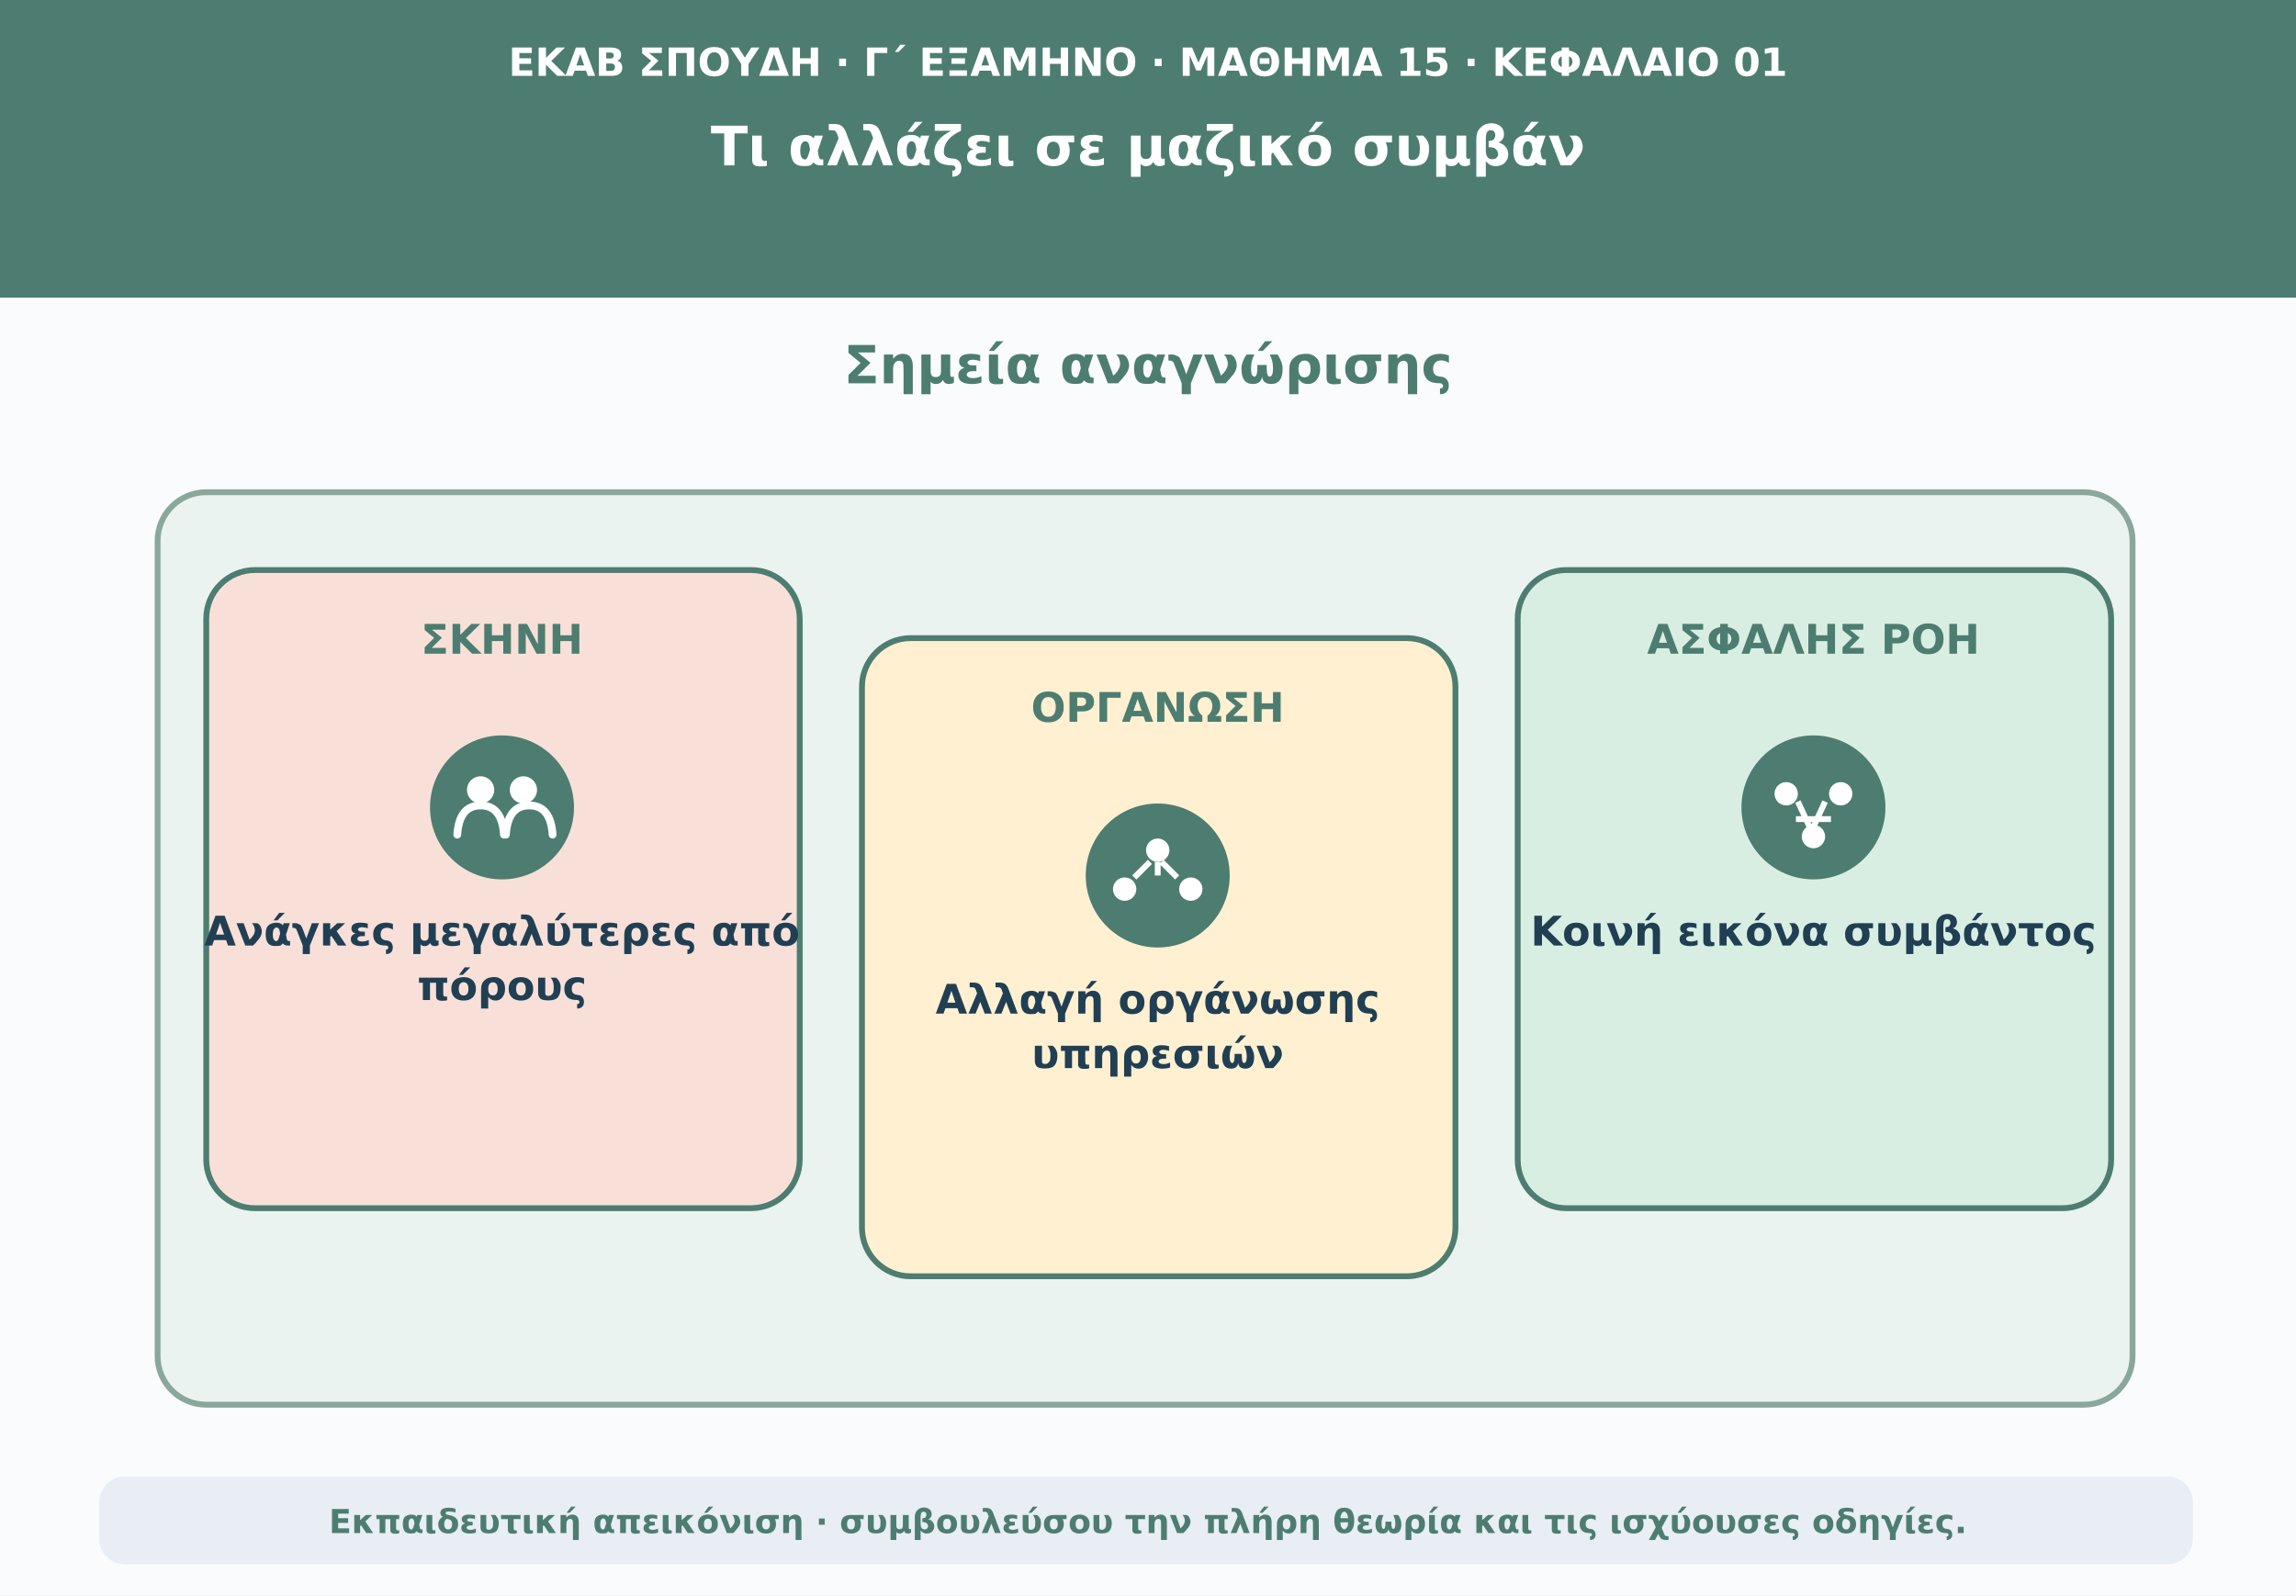
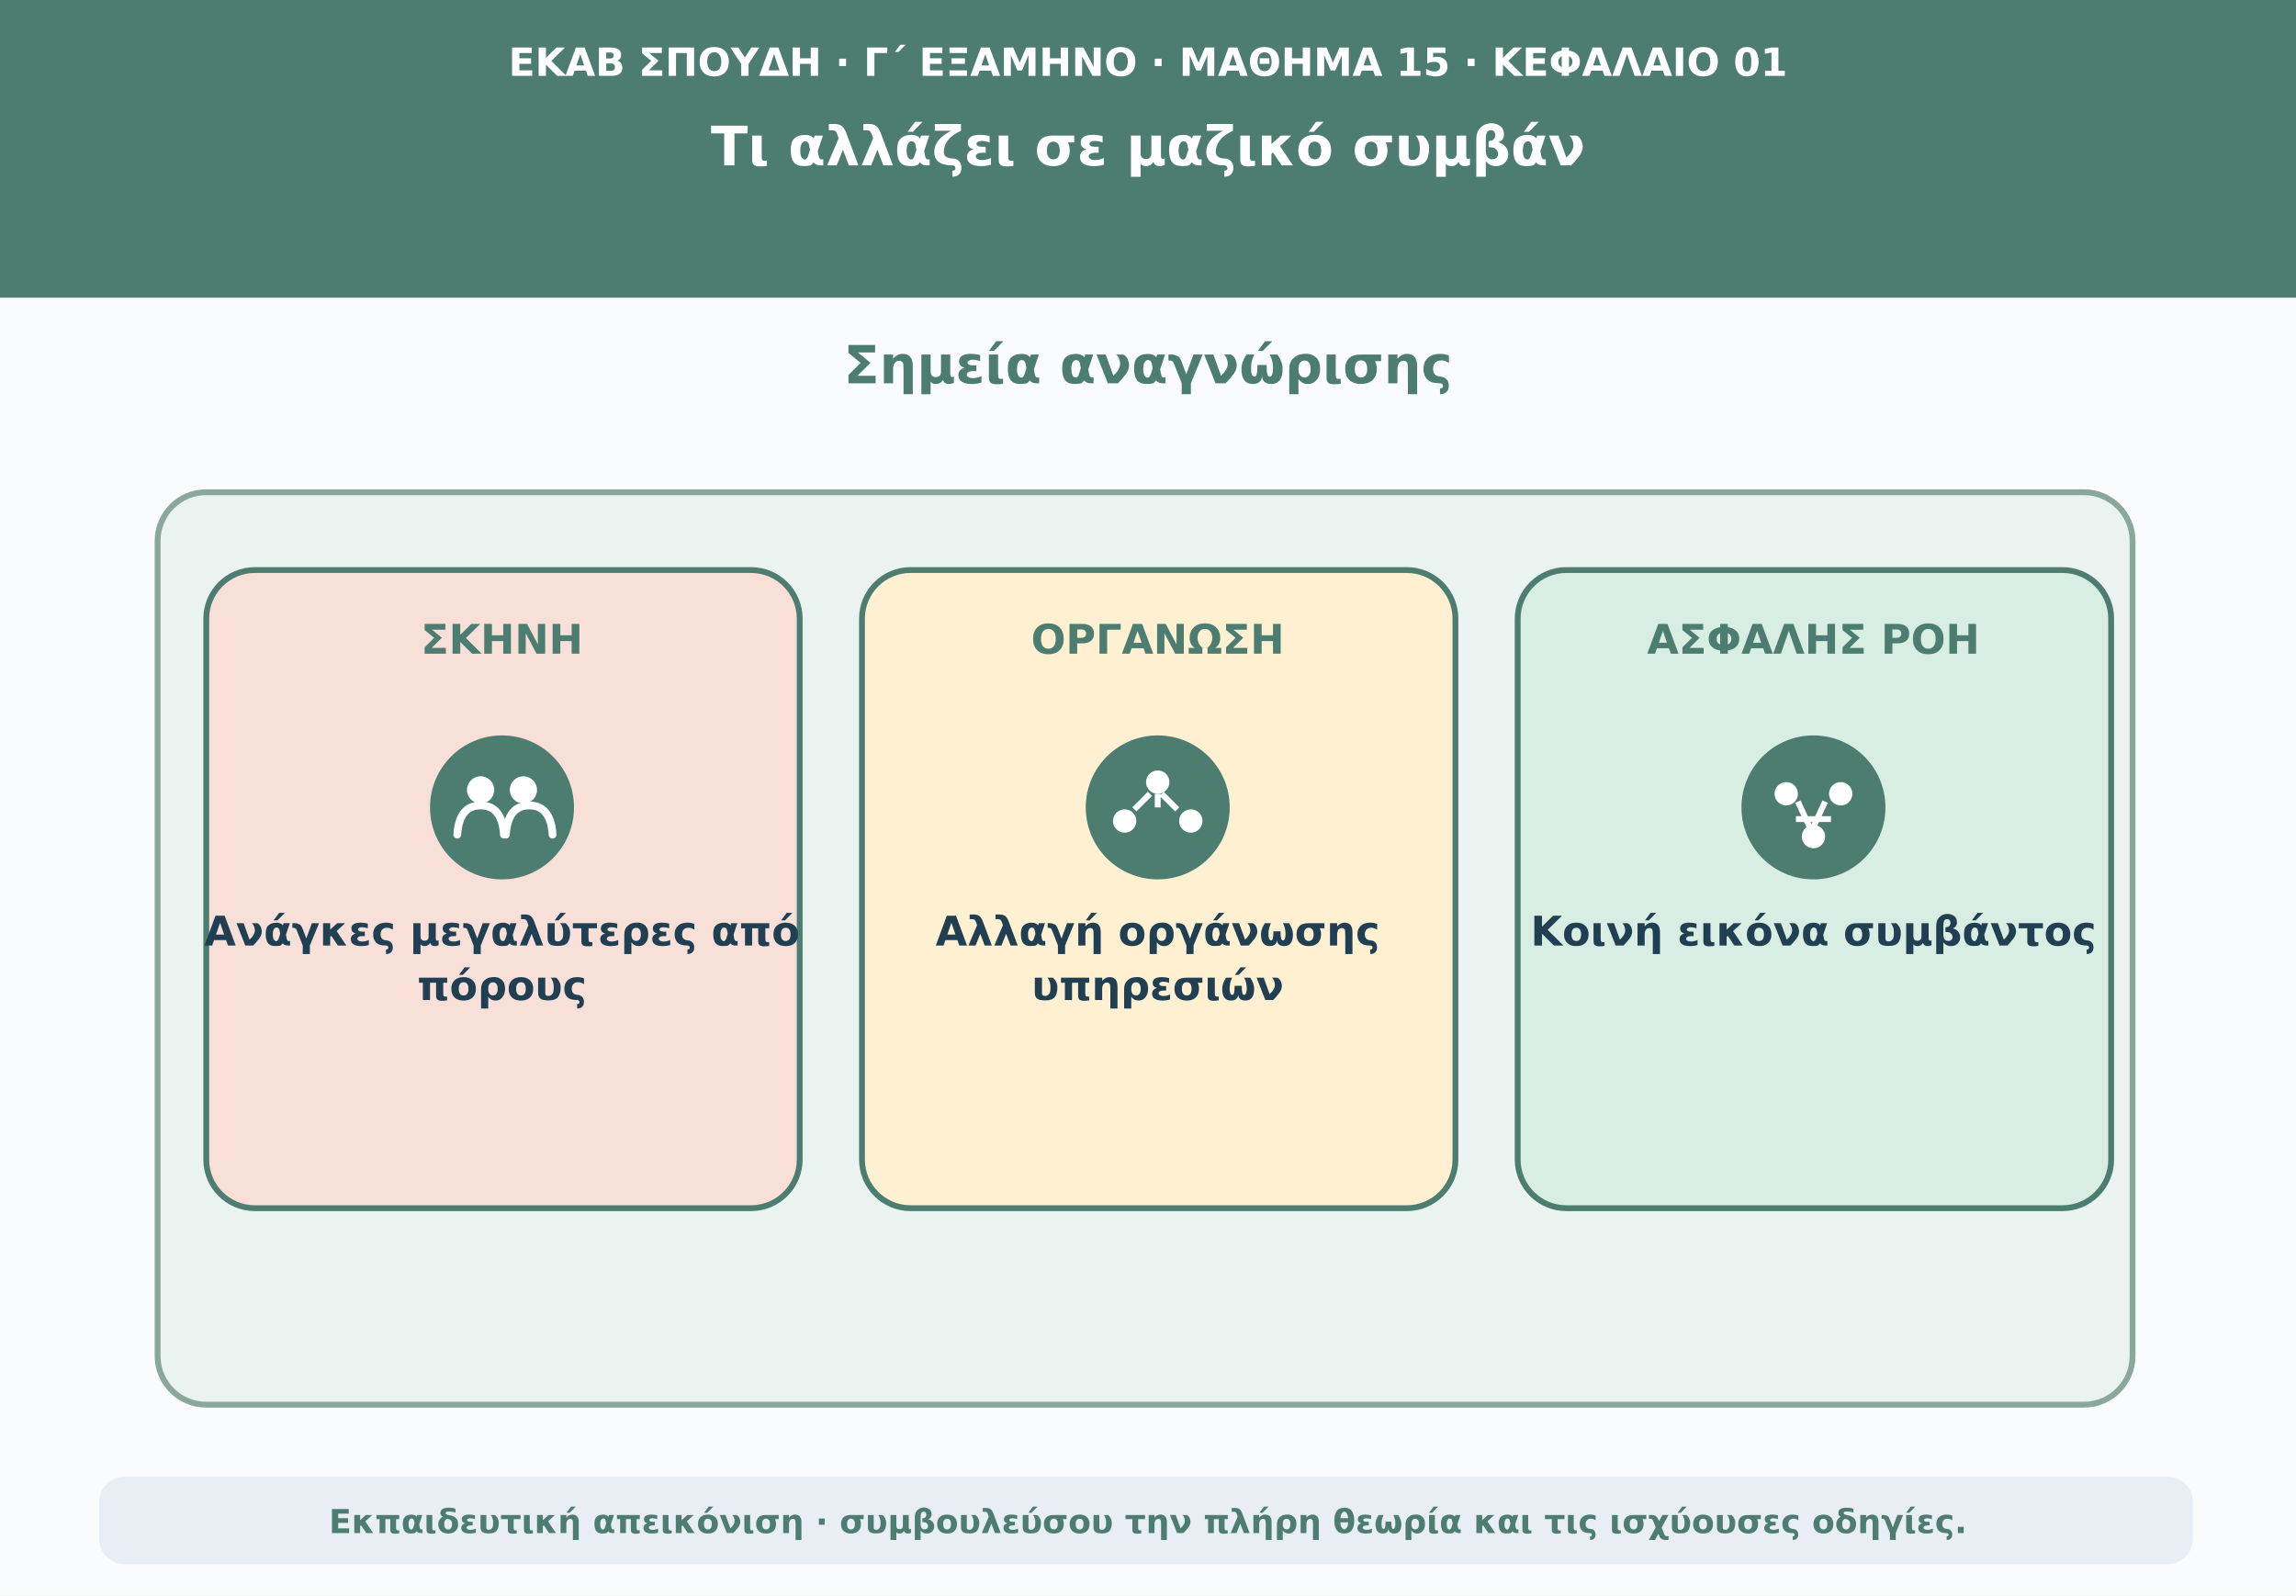
<svg xmlns="http://www.w3.org/2000/svg" viewBox="0 0 1180 820" role="img" aria-labelledby="t d">
  <rect width="1180" height="820" fill="#f9fbfd" />
  <path d="M0 0H1180V153H0Z" fill="#4d7d70" />
  <text x="590" y="39" text-anchor="middle" font-family="DejaVu Sans,Arial,sans-serif" font-size="20" font-weight="690" fill="#ffffff">ΕΚΑΒ ΣΠΟΥΔΗ · Γ΄ ΕΞΑΜΗΝΟ · ΜΑΘΗΜΑ 15 · ΚΕΦΑΛΑΙΟ 01</text>
  <text x="590" y="85" text-anchor="middle" font-family="DejaVu Sans,Arial,sans-serif" font-size="28" font-weight="760" fill="#ffffff">Τι αλλάζει σε μαζικό συμβάν</text>
  <text x="590" y="197" text-anchor="middle" font-family="DejaVu Sans,Arial,sans-serif" font-size="27" font-weight="740" fill="#4d7d70">Σημεία αναγνώρισης</text>
  <rect x="81" y="253" width="1015" height="469" rx="25" fill="#eaf3ef" stroke="#8aa79b" stroke-width="3" />
  <rect x="106" y="293" width="305" height="328" rx="25" fill="#f8e0d9" stroke="#4d7d70" stroke-width="3" />
  <text x="258" y="336" text-anchor="middle" font-family="DejaVu Sans,Arial,sans-serif" font-size="21" font-weight="750" fill="#4d7d70">ΣΚΗΝΗ</text>
  <circle cx="258" cy="415" r="37" fill="#4d7d70" />
  <circle cx="247" cy="406" r="7" fill="#ffffff" />
  <circle cx="269" cy="406" r="7" fill="#ffffff" />
  <path d="M235 429q1-15 12-15t12 15m1 0q1-15 12-15t12 15" fill="none" stroke="#ffffff" stroke-width="4" stroke-linecap="round" />
  <text x="258" y="486" text-anchor="middle" font-family="DejaVu Sans,Arial,sans-serif" font-size="21" font-weight="650" fill="#213f53">Ανάγκες μεγαλύτερες από</text>
  <text x="258" y="514" text-anchor="middle" font-family="DejaVu Sans,Arial,sans-serif" font-size="21" font-weight="650" fill="#213f53">πόρους</text>
-   <rect x="443" y="328" width="305" height="328" rx="25" fill="#fff0d1" stroke="#4d7d70" stroke-width="3" />
-   <text x="595" y="371" text-anchor="middle" font-family="DejaVu Sans,Arial,sans-serif" font-size="21" font-weight="750" fill="#4d7d70">ΟΡΓΑΝΩΣΗ</text>
-   <circle cx="595" cy="450" r="37" fill="#4d7d70" />
-   <circle cx="595" cy="437" r="6" fill="#ffffff" />
-   <circle cx="578" cy="457" r="6" fill="#ffffff" />
-   <circle cx="612" cy="457" r="6" fill="#ffffff" />
-   <path d="M595 443v7m-12 1 8-8m14 8-8-8" stroke="#ffffff" stroke-width="3" />
-   <text x="595" y="521" text-anchor="middle" font-family="DejaVu Sans,Arial,sans-serif" font-size="21" font-weight="650" fill="#213f53">Αλλαγή οργάνωσης</text>
-   <text x="595" y="549" text-anchor="middle" font-family="DejaVu Sans,Arial,sans-serif" font-size="21" font-weight="650" fill="#213f53">υπηρεσιών</text>
+   <rect x="443" y="293" width="305" height="328" rx="25" fill="#fff0d1" stroke="#4d7d70" stroke-width="3" />
+   <g transform="translate(0,-35)">
+     <text x="595" y="371" text-anchor="middle" font-family="DejaVu Sans,Arial,sans-serif" font-size="21" font-weight="750" fill="#4d7d70">ΟΡΓΑΝΩΣΗ</text>
+     <circle cx="595" cy="450" r="37" fill="#4d7d70" />
+     <circle cx="595" cy="437" r="6" fill="#ffffff" />
+     <circle cx="578" cy="457" r="6" fill="#ffffff" />
+     <circle cx="612" cy="457" r="6" fill="#ffffff" />
+     <path d="M595 443v7m-12 1 8-8m14 8-8-8" stroke="#ffffff" stroke-width="3" />
+     <text x="595" y="521" text-anchor="middle" font-family="DejaVu Sans,Arial,sans-serif" font-size="21" font-weight="650" fill="#213f53">Αλλαγή οργάνωσης</text>
+     <text x="595" y="549" text-anchor="middle" font-family="DejaVu Sans,Arial,sans-serif" font-size="21" font-weight="650" fill="#213f53">υπηρεσιών</text>
+   </g>
  <rect x="780" y="293" width="305" height="328" rx="25" fill="#d9eee3" stroke="#4d7d70" stroke-width="3" />
  <text x="932" y="336" text-anchor="middle" font-family="DejaVu Sans,Arial,sans-serif" font-size="21" font-weight="750" fill="#4d7d70">ΑΣΦΑΛΗΣ ΡΟΗ</text>
  <circle cx="932" cy="415" r="37" fill="#4d7d70" />
  <circle cx="918" cy="408" r="6" fill="#ffffff" />
  <circle cx="946" cy="408" r="6" fill="#ffffff" />
  <circle cx="932" cy="430" r="6" fill="#ffffff" />
  <path d="M924 412l6 13m8-13-6 13m-9-4h18" fill="none" stroke="#ffffff" stroke-width="3" />
  <text x="932" y="486" text-anchor="middle" font-family="DejaVu Sans,Arial,sans-serif" font-size="21" font-weight="650" fill="#213f53">Κοινή εικόνα συμβάντος</text>
  <rect x="51" y="759" width="1076" height="45" rx="13" fill="#e8eef3" />
  <text x="590" y="788" text-anchor="middle" font-family="DejaVu Sans,Arial,sans-serif" font-size="17" font-weight="610" fill="#4d7d70">Εκπαιδευτική απεικόνιση · συμβουλεύσου την πλήρη θεωρία και τις ισχύουσες οδηγίες.</text>
</svg>
